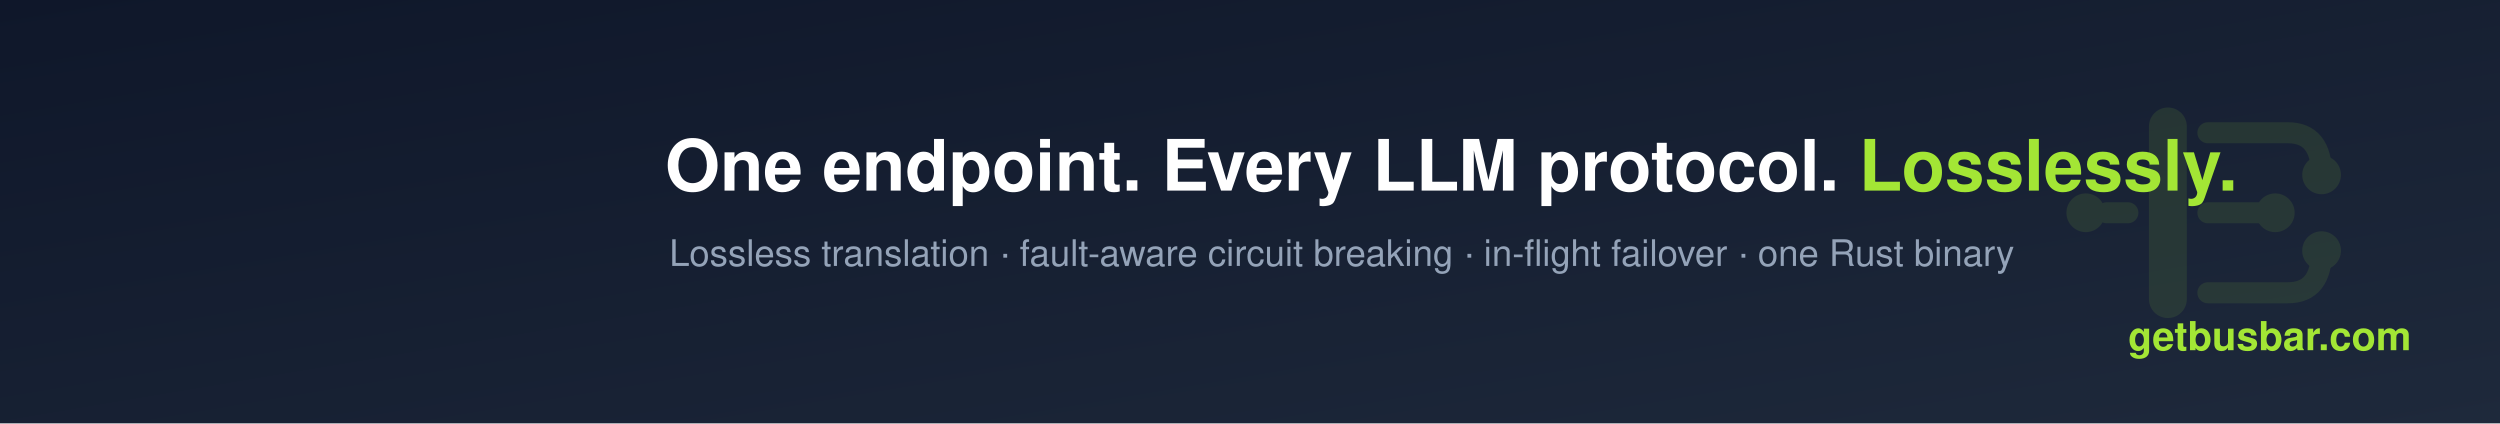
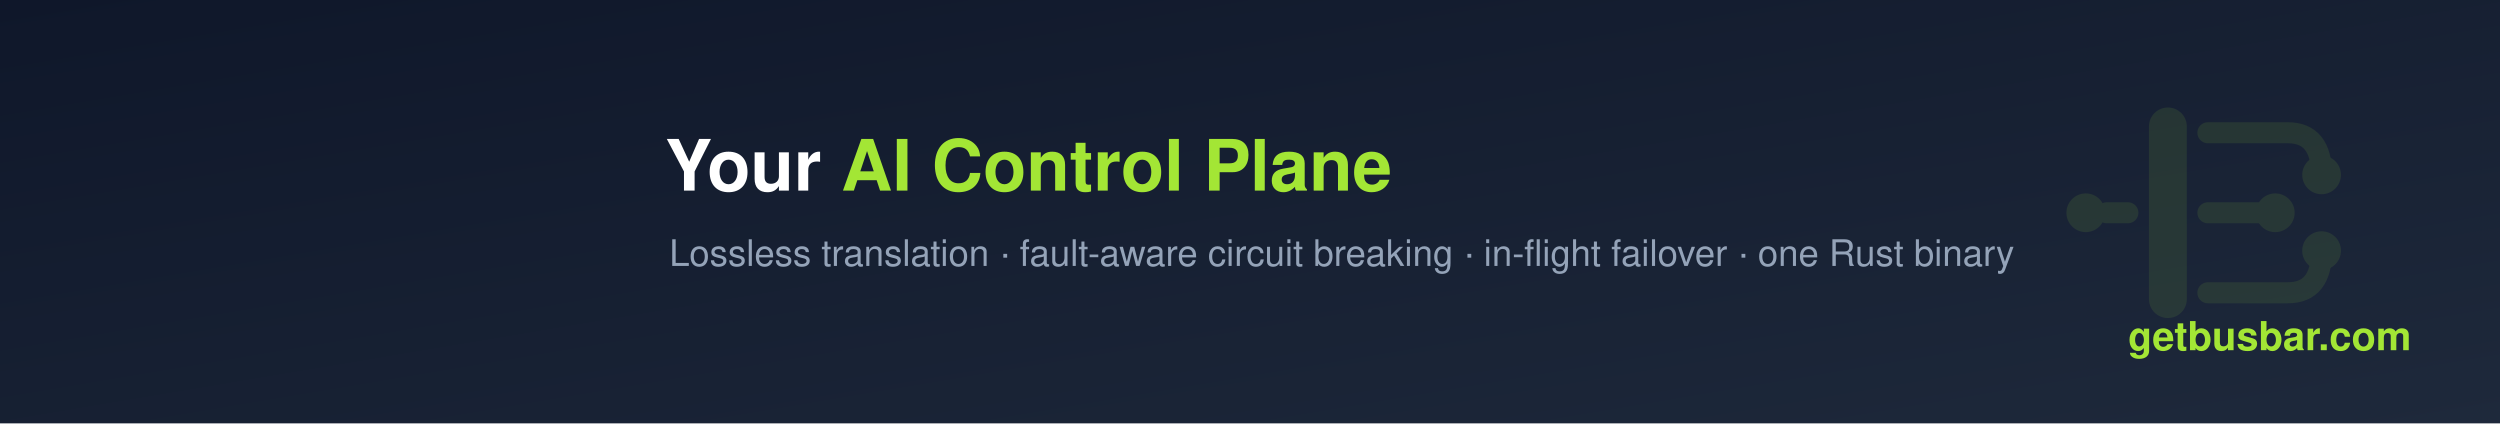
- <svg xmlns="http://www.w3.org/2000/svg" width="2256" height="382" viewBox="0 0 1128 191" role="img" aria-label="Busbar — One endpoint. Every LLM protocol. Losslessly.">
+ <svg xmlns="http://www.w3.org/2000/svg" width="2256" height="382" viewBox="0 0 1128 191" role="img" aria-label="Busbar — Your AI Control Plane">
  <defs>
    <linearGradient id="bg" x1="0" y1="0" x2="1" y2="1">
      <stop offset="0" stop-color="#0F172A" />
      <stop offset="1" stop-color="#1E293B" />
    </linearGradient>
  </defs>
  <rect width="1128" height="191" fill="url(#bg)" />
  <g transform="translate(1000 96) scale(1.9) translate(-62 -64)" opacity="0.10">
    <rect x="46" y="39" width="9" height="50" rx="4.5" fill="#A3E635" />
    <g stroke="#A3E635" fill="none" stroke-linecap="round" stroke-linejoin="round">
      <line x1="36" y1="64" x2="41" y2="64" stroke-width="5" />
      <path d="M60 45 L79 45 Q87 45 87 55" stroke-width="5" />
      <line x1="60" y1="64" x2="72" y2="64" stroke-width="5" />
      <path d="M60 83 L79 83 Q87 83 87 73" stroke-width="5" />
    </g>
    <g fill="#A3E635">
      <circle cx="31" cy="64" r="4.6" />
      <circle cx="87" cy="55" r="4.6" />
      <circle cx="76" cy="64" r="4.6" />
      <circle cx="87" cy="73" r="4.6" />
    </g>
  </g>
-   <text x="300" y="86" font-family="Helvetica Neue, Helvetica, Arial, sans-serif" font-size="32" font-weight="700" fill="#FFFFFF">One endpoint. Every LLM protocol. <tspan fill="#A3E635">Losslessly.</tspan>
+   <text x="300" y="86" font-family="Helvetica Neue, Helvetica, Arial, sans-serif" font-size="32" font-weight="700" fill="#FFFFFF">Your <tspan fill="#A3E635">AI Control Plane</tspan>
  </text>
  <text x="302" y="120" font-family="Helvetica Neue, Helvetica, Arial, sans-serif" font-size="16.5" font-weight="500" fill="#94A3B8">Lossless translation · fault-aware circuit breaking · in-flight failover · one Rust binary</text>
  <text x="1088" y="158" text-anchor="end" font-family="Helvetica Neue, Helvetica, Arial, sans-serif" font-size="18" font-weight="700" fill="#A3E635">getbusbar.com</text>
</svg>
